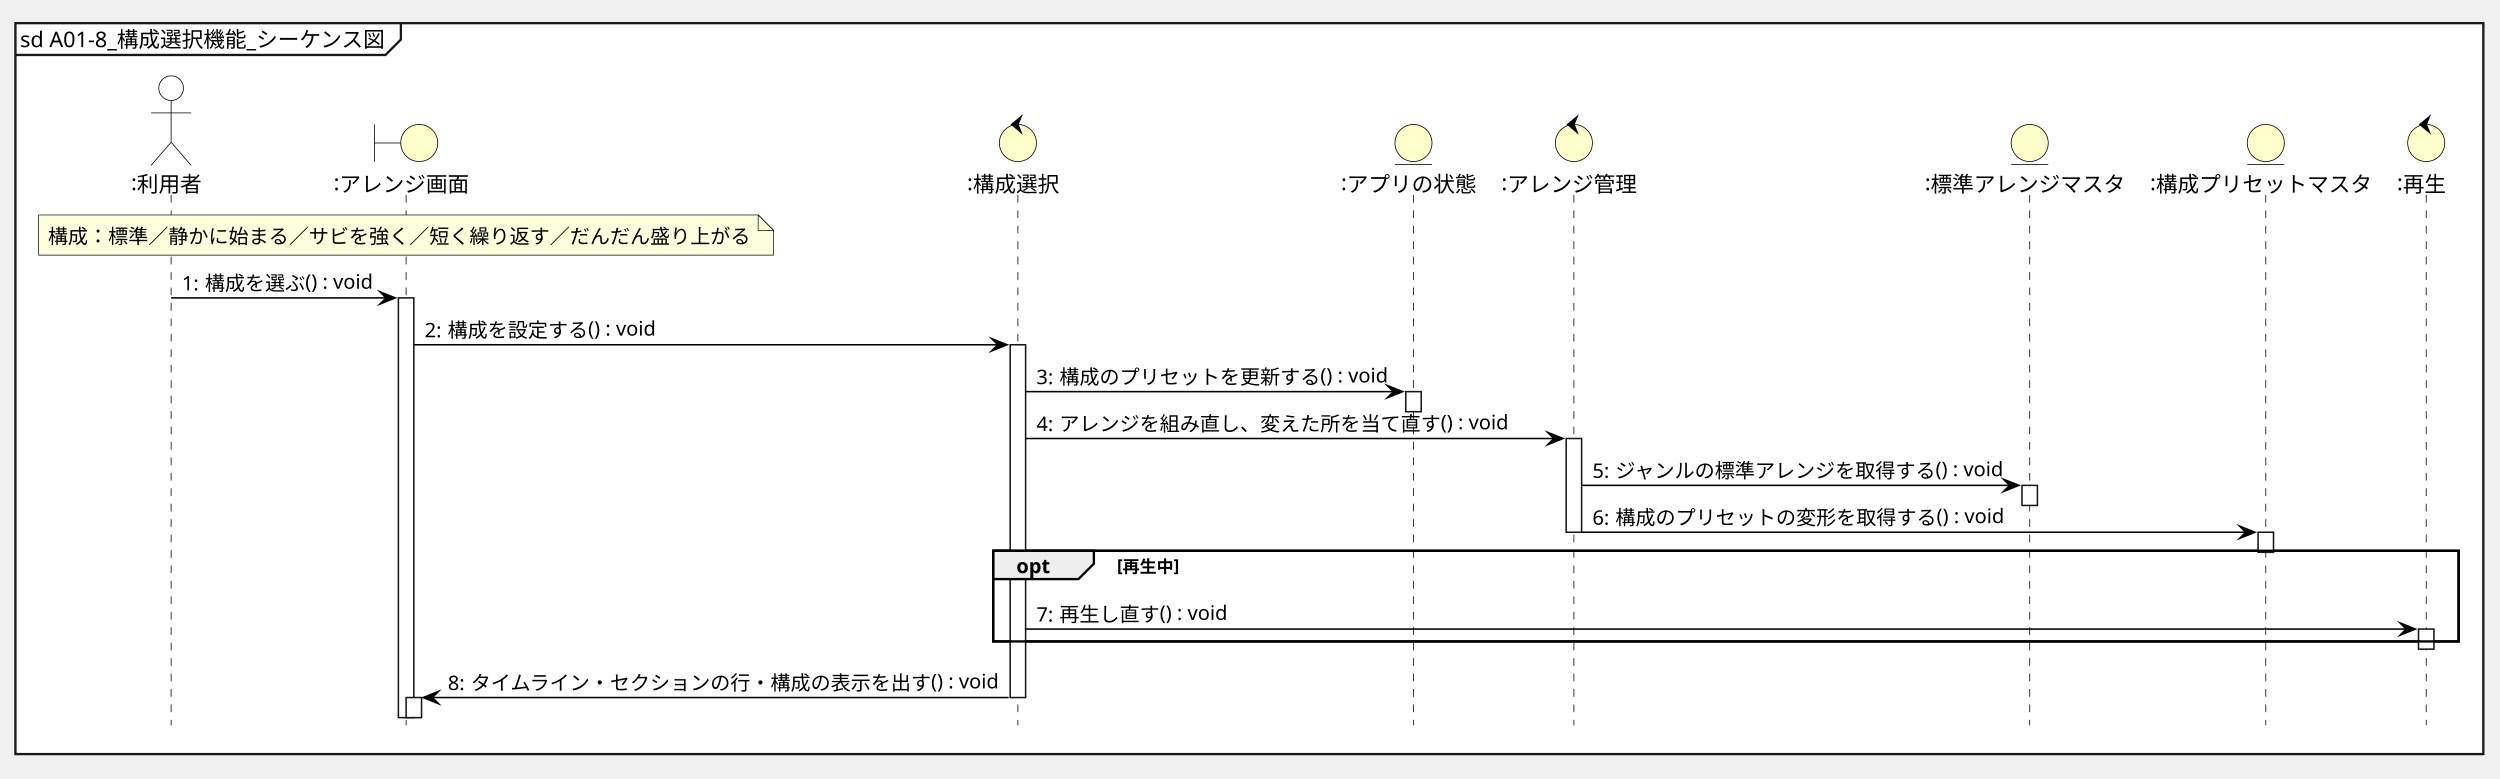
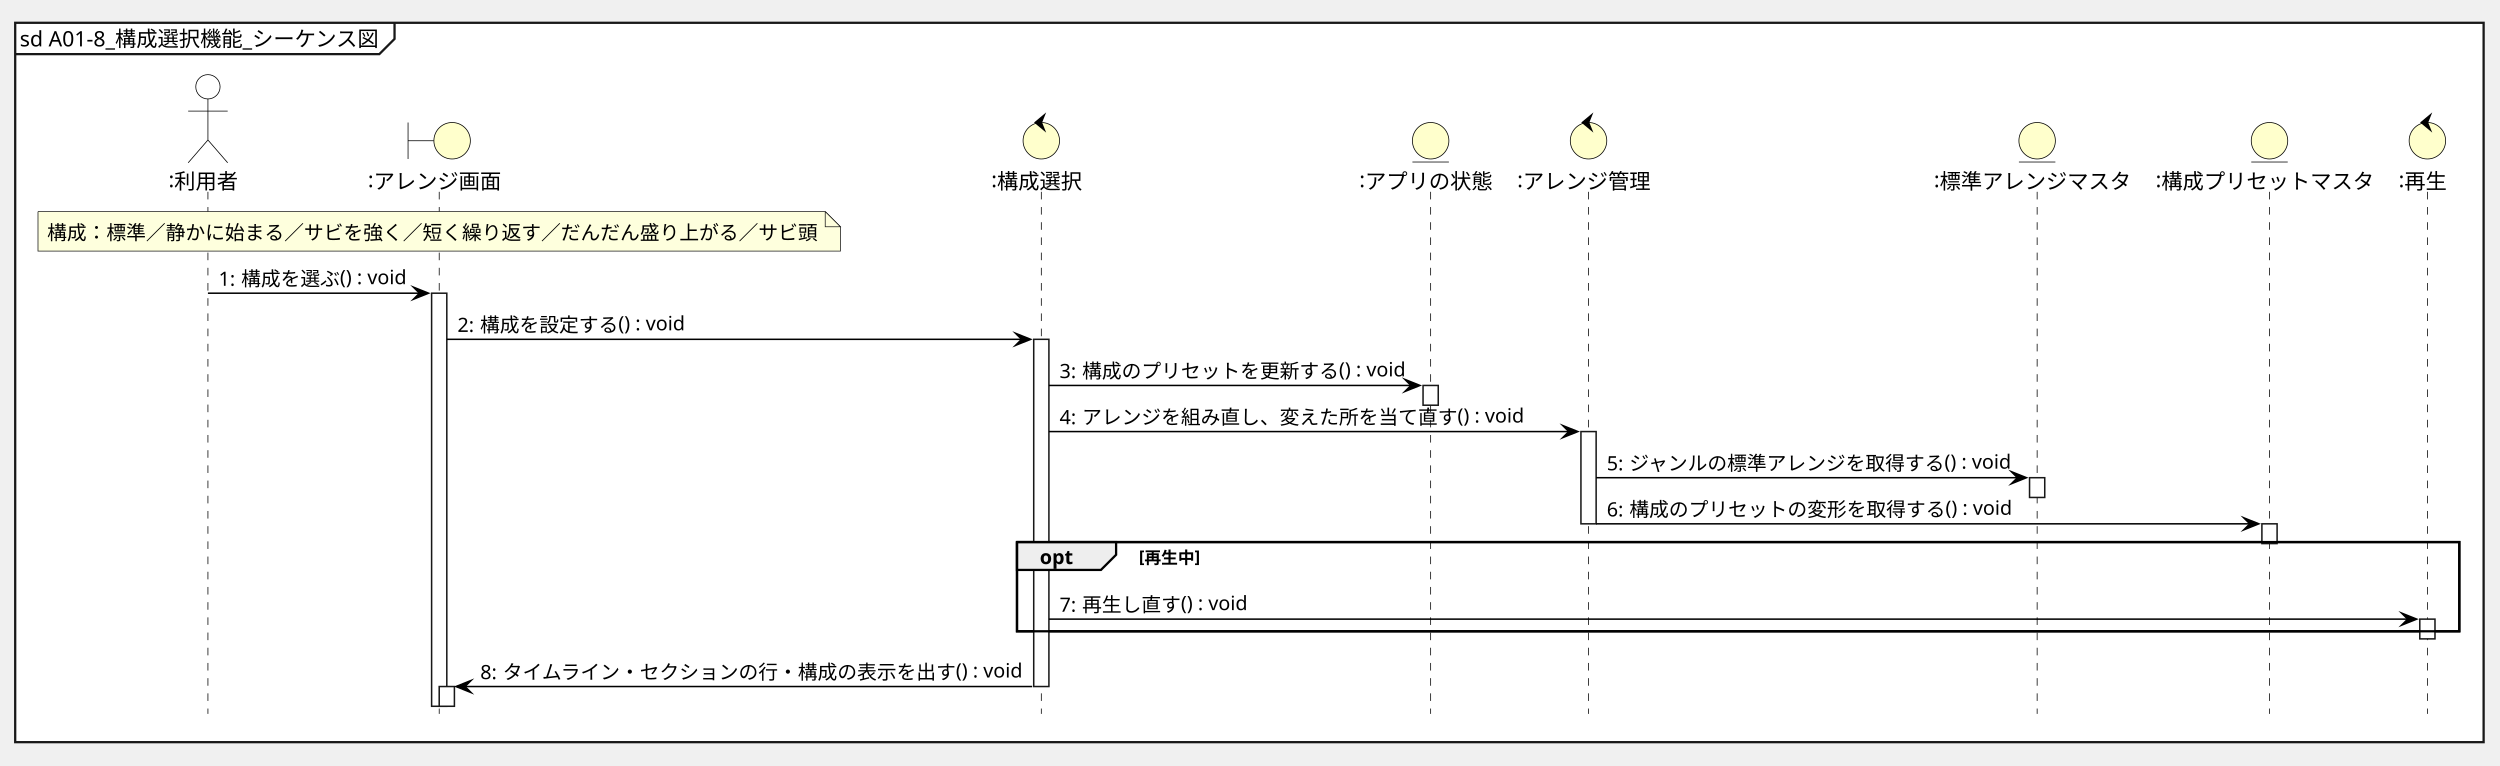
- <svg xmlns="http://www.w3.org/2000/svg" version="1.1" data-diagram-type="SEQUENCE" style="width:1619px;height:504px;background:#FFFFFF;" width="1619px" height="504px" viewBox="0 0 1619 504" zoomAndPan="magnify" preserveAspectRatio="none" contentStyleType="text/css">
+ <svg xmlns="http://www.w3.org/2000/svg" version="1.1" data-diagram-type="SEQUENCE" style="width:1645px;height:504px;background:#FFFFFF;" width="1645px" height="504px" viewBox="0 0 1645 504" zoomAndPan="magnify" preserveAspectRatio="none" contentStyleType="text/css">
  <defs />
  <g font-family="sans-serif" lengthAdjust="spacing">
-     <rect x="10" y="15" width="1598.22" height="473.344" fill="#FFF" style="stroke:#181818;stroke-width:1.5;" />
+     <rect x="10" y="15" width="1624.22" height="473.344" fill="#FFF" style="stroke:#181818;stroke-width:1.5;" />
    <path d="M259.606,15 L259.606,25.609 L249.606,35.609 L10,35.609" style="stroke:#181818;stroke-width:1.5;" fill="none" />
    <text x="13" y="30.533" fill="#000" font-size="14" textLength="239.606">sd A01-8_構成選択機能_シーケンス図</text>
-     <rect x="643.184" y="356.68" width="949.036" height="58.703" fill="none" style="stroke:#000;stroke-width:1.5;" />
+     <rect x="669.184" y="356.68" width="949.036" height="58.703" fill="none" style="stroke:#000;stroke-width:1.5;" />
    <g class="participant-lifeline" data-qualified-name="L1" data-entity-uid="part1" id="part1-lifeline" data-source-line="4">
      <g>
-         <rect x="107.316" y="126.219" width="8" height="343.516" fill="#000" fill-opacity="0" />
-         <line x1="110.816" y1="126.219" x2="110.816" y2="469.734" style="stroke:#000;stroke-width:0.5;stroke-dasharray:5,5;" />
+         <rect x="133.316" y="126.219" width="8" height="343.516" fill="#000" fill-opacity="0" />
+         <line x1="136.816" y1="126.219" x2="136.816" y2="469.734" style="stroke:#000;stroke-width:0.5;stroke-dasharray:5,5;" />
      </g>
    </g>
    <g class="participant-lifeline" data-qualified-name="L2" data-entity-uid="part2" id="part2-lifeline" data-source-line="5">
      <g>
-         <rect x="259.5" y="126.219" width="8" height="343.516" fill="#000" fill-opacity="0" />
-         <line x1="263" y1="126.219" x2="263" y2="469.734" style="stroke:#000;stroke-width:0.5;stroke-dasharray:5,5;" />
+         <rect x="285.5" y="126.219" width="8" height="343.516" fill="#000" fill-opacity="0" />
+         <line x1="289" y1="126.219" x2="289" y2="469.734" style="stroke:#000;stroke-width:0.5;stroke-dasharray:5,5;" />
      </g>
    </g>
    <g>
-       <rect x="258" y="192.922" width="10" height="271.813" fill="#FFF" style="stroke:#181818;stroke-width:1;" />
+       <rect x="284" y="192.922" width="10" height="271.813" fill="#FFF" style="stroke:#181818;stroke-width:1;" />
    </g>
    <g>
-       <rect x="263" y="451.734" width="10" height="13" fill="#FFF" style="stroke:#181818;stroke-width:1;" />
+       <rect x="289" y="451.734" width="10" height="13" fill="#FFF" style="stroke:#181818;stroke-width:1;" />
    </g>
    <g class="participant-lifeline" data-qualified-name="L3" data-entity-uid="part3" id="part3-lifeline" data-source-line="6">
      <g>
-         <rect x="655.684" y="126.219" width="8" height="343.516" fill="#000" fill-opacity="0" />
-         <line x1="659.184" y1="126.219" x2="659.184" y2="469.734" style="stroke:#000;stroke-width:0.5;stroke-dasharray:5,5;" />
+         <rect x="681.684" y="126.219" width="8" height="343.516" fill="#000" fill-opacity="0" />
+         <line x1="685.184" y1="126.219" x2="685.184" y2="469.734" style="stroke:#000;stroke-width:0.5;stroke-dasharray:5,5;" />
      </g>
    </g>
    <g>
-       <rect x="654.184" y="223.273" width="10" height="228.461" fill="#FFF" style="stroke:#181818;stroke-width:1;" />
+       <rect x="680.184" y="223.273" width="10" height="228.461" fill="#FFF" style="stroke:#181818;stroke-width:1;" />
    </g>
    <g class="participant-lifeline" data-qualified-name="L4" data-entity-uid="part4" id="part4-lifeline" data-source-line="7">
      <g>
-         <rect x="911.867" y="126.219" width="8" height="343.516" fill="#000" fill-opacity="0" />
-         <line x1="915.367" y1="126.219" x2="915.367" y2="469.734" style="stroke:#000;stroke-width:0.5;stroke-dasharray:5,5;" />
+         <rect x="937.867" y="126.219" width="8" height="343.516" fill="#000" fill-opacity="0" />
+         <line x1="941.367" y1="126.219" x2="941.367" y2="469.734" style="stroke:#000;stroke-width:0.5;stroke-dasharray:5,5;" />
      </g>
    </g>
    <g>
-       <rect x="910.367" y="253.625" width="10" height="13" fill="#FFF" style="stroke:#181818;stroke-width:1;" />
+       <rect x="936.367" y="253.625" width="10" height="13" fill="#FFF" style="stroke:#181818;stroke-width:1;" />
    </g>
    <g class="participant-lifeline" data-qualified-name="L5" data-entity-uid="part5" id="part5-lifeline" data-source-line="8">
      <g>
-         <rect x="1015.757" y="126.219" width="8" height="343.516" fill="#000" fill-opacity="0" />
-         <line x1="1019.257" y1="126.219" x2="1019.257" y2="469.734" style="stroke:#000;stroke-width:0.5;stroke-dasharray:5,5;" />
+         <rect x="1041.757" y="126.219" width="8" height="343.516" fill="#000" fill-opacity="0" />
+         <line x1="1045.257" y1="126.219" x2="1045.257" y2="469.734" style="stroke:#000;stroke-width:0.5;stroke-dasharray:5,5;" />
      </g>
    </g>
    <g>
-       <rect x="1014.257" y="283.977" width="10" height="60.703" fill="#FFF" style="stroke:#181818;stroke-width:1;" />
+       <rect x="1040.257" y="283.977" width="10" height="60.703" fill="#FFF" style="stroke:#181818;stroke-width:1;" />
    </g>
    <g class="participant-lifeline" data-qualified-name="L6" data-entity-uid="part6" id="part6-lifeline" data-source-line="9">
      <g>
-         <rect x="1310.94" y="126.219" width="8" height="343.516" fill="#000" fill-opacity="0" />
-         <line x1="1314.44" y1="126.219" x2="1314.44" y2="469.734" style="stroke:#000;stroke-width:0.5;stroke-dasharray:5,5;" />
+         <rect x="1336.94" y="126.219" width="8" height="343.516" fill="#000" fill-opacity="0" />
+         <line x1="1340.44" y1="126.219" x2="1340.44" y2="469.734" style="stroke:#000;stroke-width:0.5;stroke-dasharray:5,5;" />
      </g>
    </g>
    <g>
-       <rect x="1309.44" y="314.328" width="10" height="13" fill="#FFF" style="stroke:#181818;stroke-width:1;" />
+       <rect x="1335.44" y="314.328" width="10" height="13" fill="#FFF" style="stroke:#181818;stroke-width:1;" />
    </g>
    <g class="participant-lifeline" data-qualified-name="L7" data-entity-uid="part7" id="part7-lifeline" data-source-line="10">
      <g>
-         <rect x="1463.83" y="126.219" width="8" height="343.516" fill="#000" fill-opacity="0" />
-         <line x1="1467.33" y1="126.219" x2="1467.33" y2="469.734" style="stroke:#000;stroke-width:0.5;stroke-dasharray:5,5;" />
+         <rect x="1489.83" y="126.219" width="8" height="343.516" fill="#000" fill-opacity="0" />
+         <line x1="1493.33" y1="126.219" x2="1493.33" y2="469.734" style="stroke:#000;stroke-width:0.5;stroke-dasharray:5,5;" />
      </g>
    </g>
    <g>
-       <rect x="1462.33" y="344.68" width="10" height="13" fill="#FFF" style="stroke:#181818;stroke-width:1;" />
+       <rect x="1488.33" y="344.68" width="10" height="13" fill="#FFF" style="stroke:#181818;stroke-width:1;" />
    </g>
    <g class="participant-lifeline" data-qualified-name="L8" data-entity-uid="part8" id="part8-lifeline" data-source-line="11">
      <g>
-         <rect x="1567.72" y="126.219" width="8" height="343.516" fill="#000" fill-opacity="0" />
-         <line x1="1571.22" y1="126.219" x2="1571.22" y2="469.734" style="stroke:#000;stroke-width:0.5;stroke-dasharray:5,5;" />
+         <rect x="1593.72" y="126.219" width="8" height="343.516" fill="#000" fill-opacity="0" />
+         <line x1="1597.22" y1="126.219" x2="1597.22" y2="469.734" style="stroke:#000;stroke-width:0.5;stroke-dasharray:5,5;" />
      </g>
    </g>
    <g>
-       <rect x="1566.22" y="407.383" width="10" height="13" fill="#FFF" style="stroke:#181818;stroke-width:1;" />
+       <rect x="1592.22" y="407.383" width="10" height="13" fill="#FFF" style="stroke:#181818;stroke-width:1;" />
    </g>
    <g class="participant participant-head" data-qualified-name="L1" data-entity-uid="part1" id="part1-head" data-source-line="4">
-       <text x="84.872" y="123.143" fill="#000" font-size="14" textLength="45.89">:利用者</text>
-       <ellipse cx="110.816" cy="57.109" rx="8" ry="8" fill="#FFF" style="stroke:#000;stroke-width:0.5;" />
-       <path d="M110.816,65.109 L110.816,92.109 M97.816,73.109 L123.816,73.109 M110.816,92.109 L97.816,107.109 M110.816,92.109 L123.816,107.109" style="stroke:#000;stroke-width:0.5;" fill="none" />
+       <text x="110.872" y="123.143" fill="#000" font-size="14" textLength="45.89">:利用者</text>
+       <ellipse cx="136.816" cy="57.109" rx="8" ry="8" fill="#FFF" style="stroke:#000;stroke-width:0.5;" />
+       <path d="M136.816,65.109 L136.816,92.109 M123.816,73.109 L149.816,73.109 M136.816,92.109 L123.816,107.109 M136.816,92.109 L149.816,107.109" style="stroke:#000;stroke-width:0.5;" fill="none" />
    </g>
    <g class="participant participant-head" data-qualified-name="L2" data-entity-uid="part2" id="part2-head" data-source-line="5">
-       <text x="216.055" y="123.143" fill="#000" font-size="14" textLength="87.89">:アレンジ画面</text>
-       <path d="M242.5,80.609 L242.5,104.609 M242.5,92.609 L259.5,92.609" style="stroke:#000;stroke-width:0.5;" fill="none" />
-       <ellipse cx="271.5" cy="92.609" rx="12" ry="12" fill="#FFC" style="stroke:#000;stroke-width:0.5;" />
+       <text x="242.055" y="123.143" fill="#000" font-size="14" textLength="87.89">:アレンジ画面</text>
+       <path d="M268.5,80.609 L268.5,104.609 M268.5,92.609 L285.5,92.609" style="stroke:#000;stroke-width:0.5;" fill="none" />
+       <ellipse cx="297.5" cy="92.609" rx="12" ry="12" fill="#FFC" style="stroke:#000;stroke-width:0.5;" />
    </g>
    <g class="participant participant-head" data-qualified-name="L3" data-entity-uid="part3" id="part3-head" data-source-line="6">
-       <text x="626.239" y="123.143" fill="#000" font-size="14" textLength="59.89">:構成選択</text>
-       <ellipse cx="659.184" cy="92.609" rx="12" ry="12" fill="#FFC" style="stroke:#000;stroke-width:0.5;" />
-       <polygon points="655.184,80.609,661.184,75.609,659.184,80.609,661.184,85.609,655.184,80.609" fill="#000" style="stroke:#000;stroke-width:1;stroke-linejoin:miter;stroke-miterlimit:10;" />
+       <text x="652.239" y="123.143" fill="#000" font-size="14" textLength="59.89">:構成選択</text>
+       <ellipse cx="685.184" cy="92.609" rx="12" ry="12" fill="#FFC" style="stroke:#000;stroke-width:0.5;" />
+       <polygon points="681.184,80.609,687.184,75.609,685.184,80.609,687.184,85.609,681.184,80.609" fill="#000" style="stroke:#000;stroke-width:1;stroke-linejoin:miter;stroke-miterlimit:10;" />
    </g>
    <g class="participant participant-head" data-qualified-name="L4" data-entity-uid="part4" id="part4-head" data-source-line="7">
-       <text x="868.422" y="123.143" fill="#000" font-size="14" textLength="87.89">:アプリの状態</text>
-       <ellipse cx="915.367" cy="92.609" rx="12" ry="12" fill="#FFC" style="stroke:#000;stroke-width:0.5;" />
-       <line x1="903.367" y1="106.609" x2="927.367" y2="106.609" style="stroke:#000;stroke-width:0.5;" />
+       <text x="894.422" y="123.143" fill="#000" font-size="14" textLength="87.89">:アプリの状態</text>
+       <ellipse cx="941.367" cy="92.609" rx="12" ry="12" fill="#FFC" style="stroke:#000;stroke-width:0.5;" />
+       <line x1="929.367" y1="106.609" x2="953.367" y2="106.609" style="stroke:#000;stroke-width:0.5;" />
    </g>
    <g class="participant participant-head" data-qualified-name="L5" data-entity-uid="part5" id="part5-head" data-source-line="8">
-       <text x="972.312" y="123.143" fill="#000" font-size="14" textLength="87.89">:アレンジ管理</text>
-       <ellipse cx="1019.257" cy="92.609" rx="12" ry="12" fill="#FFC" style="stroke:#000;stroke-width:0.5;" />
-       <polygon points="1015.257,80.609,1021.257,75.609,1019.257,80.609,1021.257,85.609,1015.257,80.609" fill="#000" style="stroke:#000;stroke-width:1;stroke-linejoin:miter;stroke-miterlimit:10;" />
+       <text x="998.312" y="123.143" fill="#000" font-size="14" textLength="87.89">:アレンジ管理</text>
+       <ellipse cx="1045.257" cy="92.609" rx="12" ry="12" fill="#FFC" style="stroke:#000;stroke-width:0.5;" />
+       <polygon points="1041.257,80.609,1047.257,75.609,1045.257,80.609,1047.257,85.609,1041.257,80.609" fill="#000" style="stroke:#000;stroke-width:1;stroke-linejoin:miter;stroke-miterlimit:10;" />
    </g>
    <g class="participant participant-head" data-qualified-name="L6" data-entity-uid="part6" id="part6-head" data-source-line="9">
-       <text x="1246.496" y="123.143" fill="#000" font-size="14" textLength="129.89">:標準アレンジマスタ</text>
-       <ellipse cx="1314.44" cy="92.609" rx="12" ry="12" fill="#FFC" style="stroke:#000;stroke-width:0.5;" />
-       <line x1="1302.44" y1="106.609" x2="1326.44" y2="106.609" style="stroke:#000;stroke-width:0.5;" />
+       <text x="1272.496" y="123.143" fill="#000" font-size="14" textLength="129.89">:標準アレンジマスタ</text>
+       <ellipse cx="1340.44" cy="92.609" rx="12" ry="12" fill="#FFC" style="stroke:#000;stroke-width:0.5;" />
+       <line x1="1328.44" y1="106.609" x2="1352.44" y2="106.609" style="stroke:#000;stroke-width:0.5;" />
    </g>
    <g class="participant participant-head" data-qualified-name="L7" data-entity-uid="part7" id="part7-head" data-source-line="10">
-       <text x="1392.385" y="123.143" fill="#000" font-size="14" textLength="143.89">:構成プリセットマスタ</text>
-       <ellipse cx="1467.33" cy="92.609" rx="12" ry="12" fill="#FFC" style="stroke:#000;stroke-width:0.5;" />
-       <line x1="1455.33" y1="106.609" x2="1479.33" y2="106.609" style="stroke:#000;stroke-width:0.5;" />
+       <text x="1418.385" y="123.143" fill="#000" font-size="14" textLength="143.89">:構成プリセットマスタ</text>
+       <ellipse cx="1493.33" cy="92.609" rx="12" ry="12" fill="#FFC" style="stroke:#000;stroke-width:0.5;" />
+       <line x1="1481.33" y1="106.609" x2="1505.33" y2="106.609" style="stroke:#000;stroke-width:0.5;" />
    </g>
    <g class="participant participant-head" data-qualified-name="L8" data-entity-uid="part8" id="part8-head" data-source-line="11">
-       <text x="1552.275" y="123.143" fill="#000" font-size="14" textLength="31.89">:再生</text>
-       <ellipse cx="1571.22" cy="92.609" rx="12" ry="12" fill="#FFC" style="stroke:#000;stroke-width:0.5;" />
-       <polygon points="1567.22,80.609,1573.22,75.609,1571.22,80.609,1573.22,85.609,1567.22,80.609" fill="#000" style="stroke:#000;stroke-width:1;stroke-linejoin:miter;stroke-miterlimit:10;" />
+       <text x="1578.275" y="123.143" fill="#000" font-size="14" textLength="31.89">:再生</text>
+       <ellipse cx="1597.22" cy="92.609" rx="12" ry="12" fill="#FFC" style="stroke:#000;stroke-width:0.5;" />
+       <polygon points="1593.22,80.609,1599.22,75.609,1597.22,80.609,1599.22,85.609,1593.22,80.609" fill="#000" style="stroke:#000;stroke-width:1;stroke-linejoin:miter;stroke-miterlimit:10;" />
    </g>
-     <path d="M25,139.219 L25,165.219 L501,165.219 L501,149.219 L491,139.219 L25,139.219" style="stroke:#181818;stroke-width:0.5;" fill="#FEFFDD" />
-     <path d="M491,139.219 L491,149.219 L501,149.219 L491,139.219" style="stroke:#181818;stroke-width:0.5;" fill="#FEFFDD" />
-     <text x="31" y="157.714" fill="#000" font-size="13" textLength="455">構成：標準／静かに始まる／サビを強く／短く繰り返す／だんだん盛り上がる</text>
+     <path d="M25,139.219 L25,165.219 L553,165.219 L553,149.219 L543,139.219 L25,139.219" style="stroke:#181818;stroke-width:0.5;" fill="#FEFFDD" />
+     <path d="M543,139.219 L543,149.219 L553,149.219 L543,139.219" style="stroke:#181818;stroke-width:0.5;" fill="#FEFFDD" />
+     <text x="31" y="157.714" fill="#000" font-size="13" textLength="507">構成：標準／静かに始まる／サビを強く／短く繰り返す／だんだん盛り上がる／サビ頭</text>
    <g class="message" data-entity-1="part1" data-entity-2="part2" id="msg1" data-source-line="15">
-       <polygon points="246,188.922,256,192.922,246,196.922,250,192.922" fill="#000" style="stroke:#000;stroke-width:1;stroke-linejoin:miter;stroke-miterlimit:10;" />
-       <line x1="110.816" y1="192.922" x2="252" y2="192.922" style="stroke:#000;stroke-width:1;" />
-       <text x="117.816" y="188.065" fill="#000" font-size="13" textLength="10.842">1:</text>
-       <text x="132.658" y="188.065" fill="#000" font-size="13" textLength="108.342">構成を選ぶ() : void</text>
+       <polygon points="272,188.922,282,192.922,272,196.922,276,192.922" fill="#000" style="stroke:#000;stroke-width:1;stroke-linejoin:miter;stroke-miterlimit:10;" />
+       <line x1="136.816" y1="192.922" x2="278" y2="192.922" style="stroke:#000;stroke-width:1;" />
+       <text x="143.816" y="188.065" fill="#000" font-size="13" textLength="10.842">1:</text>
+       <text x="158.658" y="188.065" fill="#000" font-size="13" textLength="108.342">構成を選ぶ() : void</text>
    </g>
    <g class="message" data-entity-1="part2" data-entity-2="part3" id="msg2" data-source-line="17">
-       <polygon points="642.184,219.273,652.184,223.273,642.184,227.273,646.184,223.273" fill="#000" style="stroke:#000;stroke-width:1;stroke-linejoin:miter;stroke-miterlimit:10;" />
-       <line x1="268" y1="223.273" x2="648.184" y2="223.273" style="stroke:#000;stroke-width:1;" />
-       <text x="275" y="218.417" fill="#000" font-size="13" textLength="10.842">2:</text>
-       <text x="289.842" y="218.417" fill="#000" font-size="13" textLength="134.342">構成を設定する() : void</text>
+       <polygon points="668.184,219.273,678.184,223.273,668.184,227.273,672.184,223.273" fill="#000" style="stroke:#000;stroke-width:1;stroke-linejoin:miter;stroke-miterlimit:10;" />
+       <line x1="294" y1="223.273" x2="674.184" y2="223.273" style="stroke:#000;stroke-width:1;" />
+       <text x="301" y="218.417" fill="#000" font-size="13" textLength="10.842">2:</text>
+       <text x="315.842" y="218.417" fill="#000" font-size="13" textLength="134.342">構成を設定する() : void</text>
    </g>
    <g class="message" data-entity-1="part3" data-entity-2="part4" id="msg3" data-source-line="19">
-       <polygon points="898.367,249.625,908.367,253.625,898.367,257.625,902.367,253.625" fill="#000" style="stroke:#000;stroke-width:1;stroke-linejoin:miter;stroke-miterlimit:10;" />
-       <line x1="664.184" y1="253.625" x2="904.367" y2="253.625" style="stroke:#000;stroke-width:1;" />
-       <text x="671.184" y="248.769" fill="#000" font-size="13" textLength="10.842">3:</text>
-       <text x="686.025" y="248.769" fill="#000" font-size="13" textLength="212.342">構成のプリセットを更新する() : void</text>
+       <polygon points="924.367,249.625,934.367,253.625,924.367,257.625,928.367,253.625" fill="#000" style="stroke:#000;stroke-width:1;stroke-linejoin:miter;stroke-miterlimit:10;" />
+       <line x1="690.184" y1="253.625" x2="930.367" y2="253.625" style="stroke:#000;stroke-width:1;" />
+       <text x="697.184" y="248.769" fill="#000" font-size="13" textLength="10.842">3:</text>
+       <text x="712.025" y="248.769" fill="#000" font-size="13" textLength="212.342">構成のプリセットを更新する() : void</text>
    </g>
    <g class="message" data-entity-1="part3" data-entity-2="part5" id="msg4" data-source-line="22">
-       <polygon points="1002.257,279.977,1012.257,283.977,1002.257,287.977,1006.257,283.977" fill="#000" style="stroke:#000;stroke-width:1;stroke-linejoin:miter;stroke-miterlimit:10;" />
-       <line x1="664.184" y1="283.977" x2="1008.257" y2="283.977" style="stroke:#000;stroke-width:1;" />
-       <text x="671.184" y="279.12" fill="#000" font-size="13" textLength="10.842">4:</text>
-       <text x="686.025" y="279.12" fill="#000" font-size="13" textLength="290.342">アレンジを組み直し、変えた所を当て直す() : void</text>
+       <polygon points="1028.257,279.977,1038.257,283.977,1028.257,287.977,1032.257,283.977" fill="#000" style="stroke:#000;stroke-width:1;stroke-linejoin:miter;stroke-miterlimit:10;" />
+       <line x1="690.184" y1="283.977" x2="1034.257" y2="283.977" style="stroke:#000;stroke-width:1;" />
+       <text x="697.184" y="279.12" fill="#000" font-size="13" textLength="10.842">4:</text>
+       <text x="712.025" y="279.12" fill="#000" font-size="13" textLength="290.342">アレンジを組み直し、変えた所を当て直す() : void</text>
    </g>
    <g class="message" data-entity-1="part5" data-entity-2="part6" id="msg5" data-source-line="24">
-       <polygon points="1297.44,310.328,1307.44,314.328,1297.44,318.328,1301.44,314.328" fill="#000" style="stroke:#000;stroke-width:1;stroke-linejoin:miter;stroke-miterlimit:10;" />
-       <line x1="1024.257" y1="314.328" x2="1303.44" y2="314.328" style="stroke:#000;stroke-width:1;" />
-       <text x="1031.257" y="309.472" fill="#000" font-size="13" textLength="10.842">5:</text>
-       <text x="1046.099" y="309.472" fill="#000" font-size="13" textLength="251.342">ジャンルの標準アレンジを取得する() : void</text>
+       <polygon points="1323.44,310.328,1333.44,314.328,1323.44,318.328,1327.44,314.328" fill="#000" style="stroke:#000;stroke-width:1;stroke-linejoin:miter;stroke-miterlimit:10;" />
+       <line x1="1050.257" y1="314.328" x2="1329.44" y2="314.328" style="stroke:#000;stroke-width:1;" />
+       <text x="1057.257" y="309.472" fill="#000" font-size="13" textLength="10.842">5:</text>
+       <text x="1072.099" y="309.472" fill="#000" font-size="13" textLength="251.342">ジャンルの標準アレンジを取得する() : void</text>
    </g>
    <g class="message" data-entity-1="part5" data-entity-2="part7" id="msg6" data-source-line="27">
-       <polygon points="1450.33,340.68,1460.33,344.68,1450.33,348.68,1454.33,344.68" fill="#000" style="stroke:#000;stroke-width:1;stroke-linejoin:miter;stroke-miterlimit:10;" />
-       <line x1="1024.257" y1="344.68" x2="1456.33" y2="344.68" style="stroke:#000;stroke-width:1;" />
-       <text x="1031.257" y="339.823" fill="#000" font-size="13" textLength="10.842">6:</text>
-       <text x="1046.099" y="339.823" fill="#000" font-size="13" textLength="251.342">構成のプリセットの変形を取得する() : void</text>
+       <polygon points="1476.33,340.68,1486.33,344.68,1476.33,348.68,1480.33,344.68" fill="#000" style="stroke:#000;stroke-width:1;stroke-linejoin:miter;stroke-miterlimit:10;" />
+       <line x1="1050.257" y1="344.68" x2="1482.33" y2="344.68" style="stroke:#000;stroke-width:1;" />
+       <text x="1057.257" y="339.823" fill="#000" font-size="13" textLength="10.842">6:</text>
+       <text x="1072.099" y="339.823" fill="#000" font-size="13" textLength="251.342">構成のプリセットの変形を取得する() : void</text>
    </g>
-     <path d="M643.184,356.68 L708.395,356.68 L708.395,365.031 L698.395,375.031 L643.184,375.031 L643.184,356.68" style="stroke:#000;stroke-width:1.5;" fill="#EEE" />
-     <rect x="643.184" y="356.68" width="949.036" height="58.703" fill="none" style="stroke:#000;stroke-width:1.5;" />
-     <text x="658.184" y="371.175" fill="#000" font-size="13" textLength="20.211" font-weight="700">opt</text>
-     <text x="723.395" y="370.099" fill="#000" font-size="11" textLength="41.357" font-weight="700">[再生中]</text>
+     <path d="M669.184,356.68 L734.395,356.68 L734.395,365.031 L724.395,375.031 L669.184,375.031 L669.184,356.68" style="stroke:#000;stroke-width:1.5;" fill="#EEE" />
+     <rect x="669.184" y="356.68" width="949.036" height="58.703" fill="none" style="stroke:#000;stroke-width:1.5;" />
+     <text x="684.184" y="371.175" fill="#000" font-size="13" textLength="20.211" font-weight="700">opt</text>
+     <text x="749.395" y="370.099" fill="#000" font-size="11" textLength="41.357" font-weight="700">[再生中]</text>
    <g class="message" data-entity-1="part3" data-entity-2="part8" id="msg7" data-source-line="32">
-       <polygon points="1554.22,403.383,1564.22,407.383,1554.22,411.383,1558.22,407.383" fill="#000" style="stroke:#000;stroke-width:1;stroke-linejoin:miter;stroke-miterlimit:10;" />
-       <line x1="664.184" y1="407.383" x2="1560.22" y2="407.383" style="stroke:#000;stroke-width:1;" />
-       <text x="671.184" y="402.526" fill="#000" font-size="13" textLength="10.842">7:</text>
-       <text x="686.025" y="402.526" fill="#000" font-size="13" textLength="108.342">再生し直す() : void</text>
+       <polygon points="1580.22,403.383,1590.22,407.383,1580.22,411.383,1584.22,407.383" fill="#000" style="stroke:#000;stroke-width:1;stroke-linejoin:miter;stroke-miterlimit:10;" />
+       <line x1="690.184" y1="407.383" x2="1586.22" y2="407.383" style="stroke:#000;stroke-width:1;" />
+       <text x="697.184" y="402.526" fill="#000" font-size="13" textLength="10.842">7:</text>
+       <text x="712.025" y="402.526" fill="#000" font-size="13" textLength="108.342">再生し直す() : void</text>
    </g>
    <g class="message" data-entity-1="part3" data-entity-2="part2" id="msg8" data-source-line="36">
-       <polygon points="284,447.734,274,451.734,284,455.734,280,451.734" fill="#000" style="stroke:#000;stroke-width:1;stroke-linejoin:miter;stroke-miterlimit:10;" />
-       <line x1="278" y1="451.734" x2="653.184" y2="451.734" style="stroke:#000;stroke-width:1;" />
-       <text x="290" y="446.878" fill="#000" font-size="13" textLength="10.842">8:</text>
-       <text x="304.842" y="446.878" fill="#000" font-size="13" textLength="342.342">タイムライン・セクションの行・構成の表示を出す() : void</text>
+       <polygon points="310,447.734,300,451.734,310,455.734,306,451.734" fill="#000" style="stroke:#000;stroke-width:1;stroke-linejoin:miter;stroke-miterlimit:10;" />
+       <line x1="304" y1="451.734" x2="679.184" y2="451.734" style="stroke:#000;stroke-width:1;" />
+       <text x="316" y="446.878" fill="#000" font-size="13" textLength="10.842">8:</text>
+       <text x="330.842" y="446.878" fill="#000" font-size="13" textLength="342.342">タイムライン・セクションの行・構成の表示を出す() : void</text>
    </g>
  </g>
</svg>
